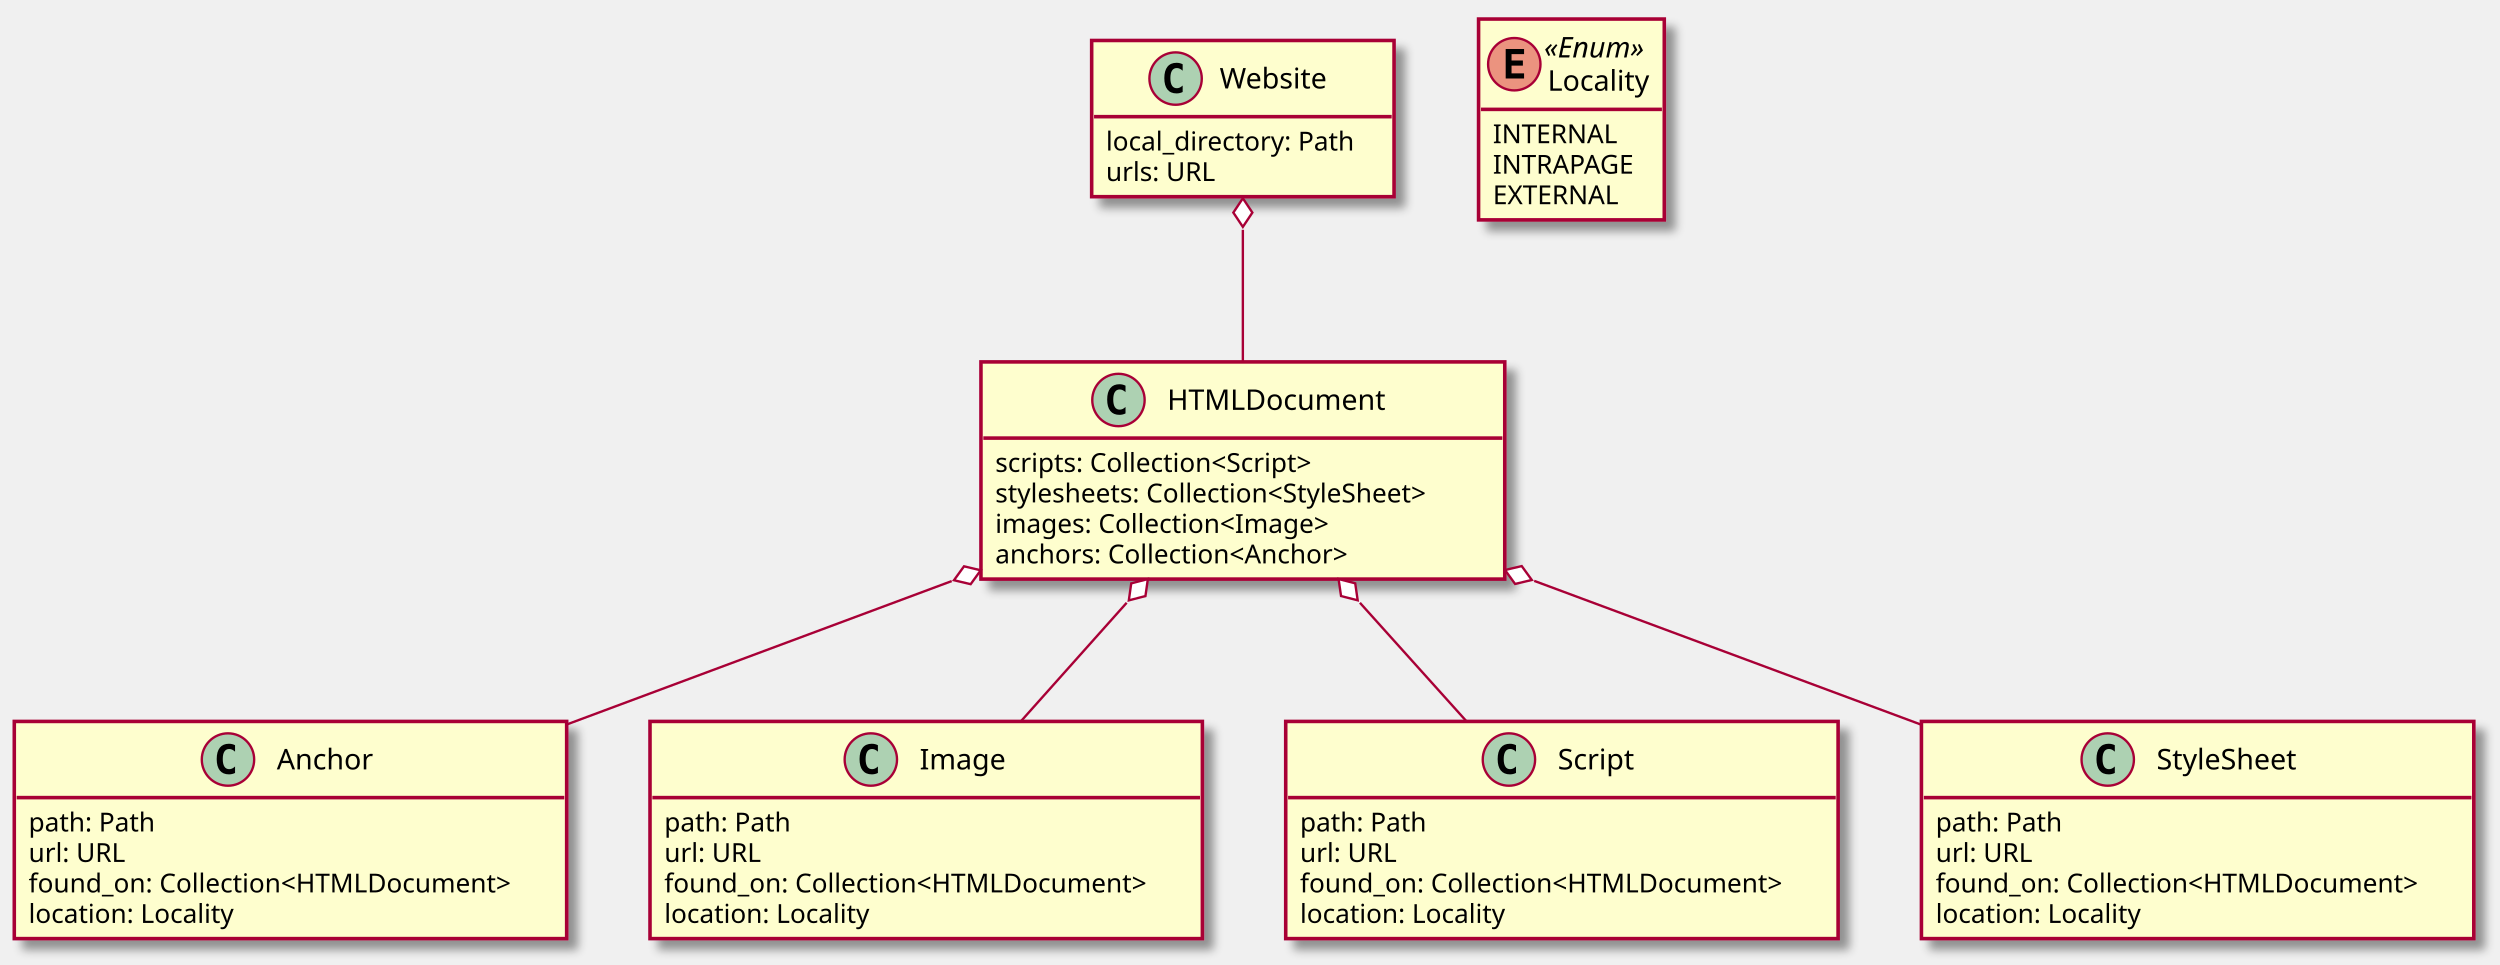
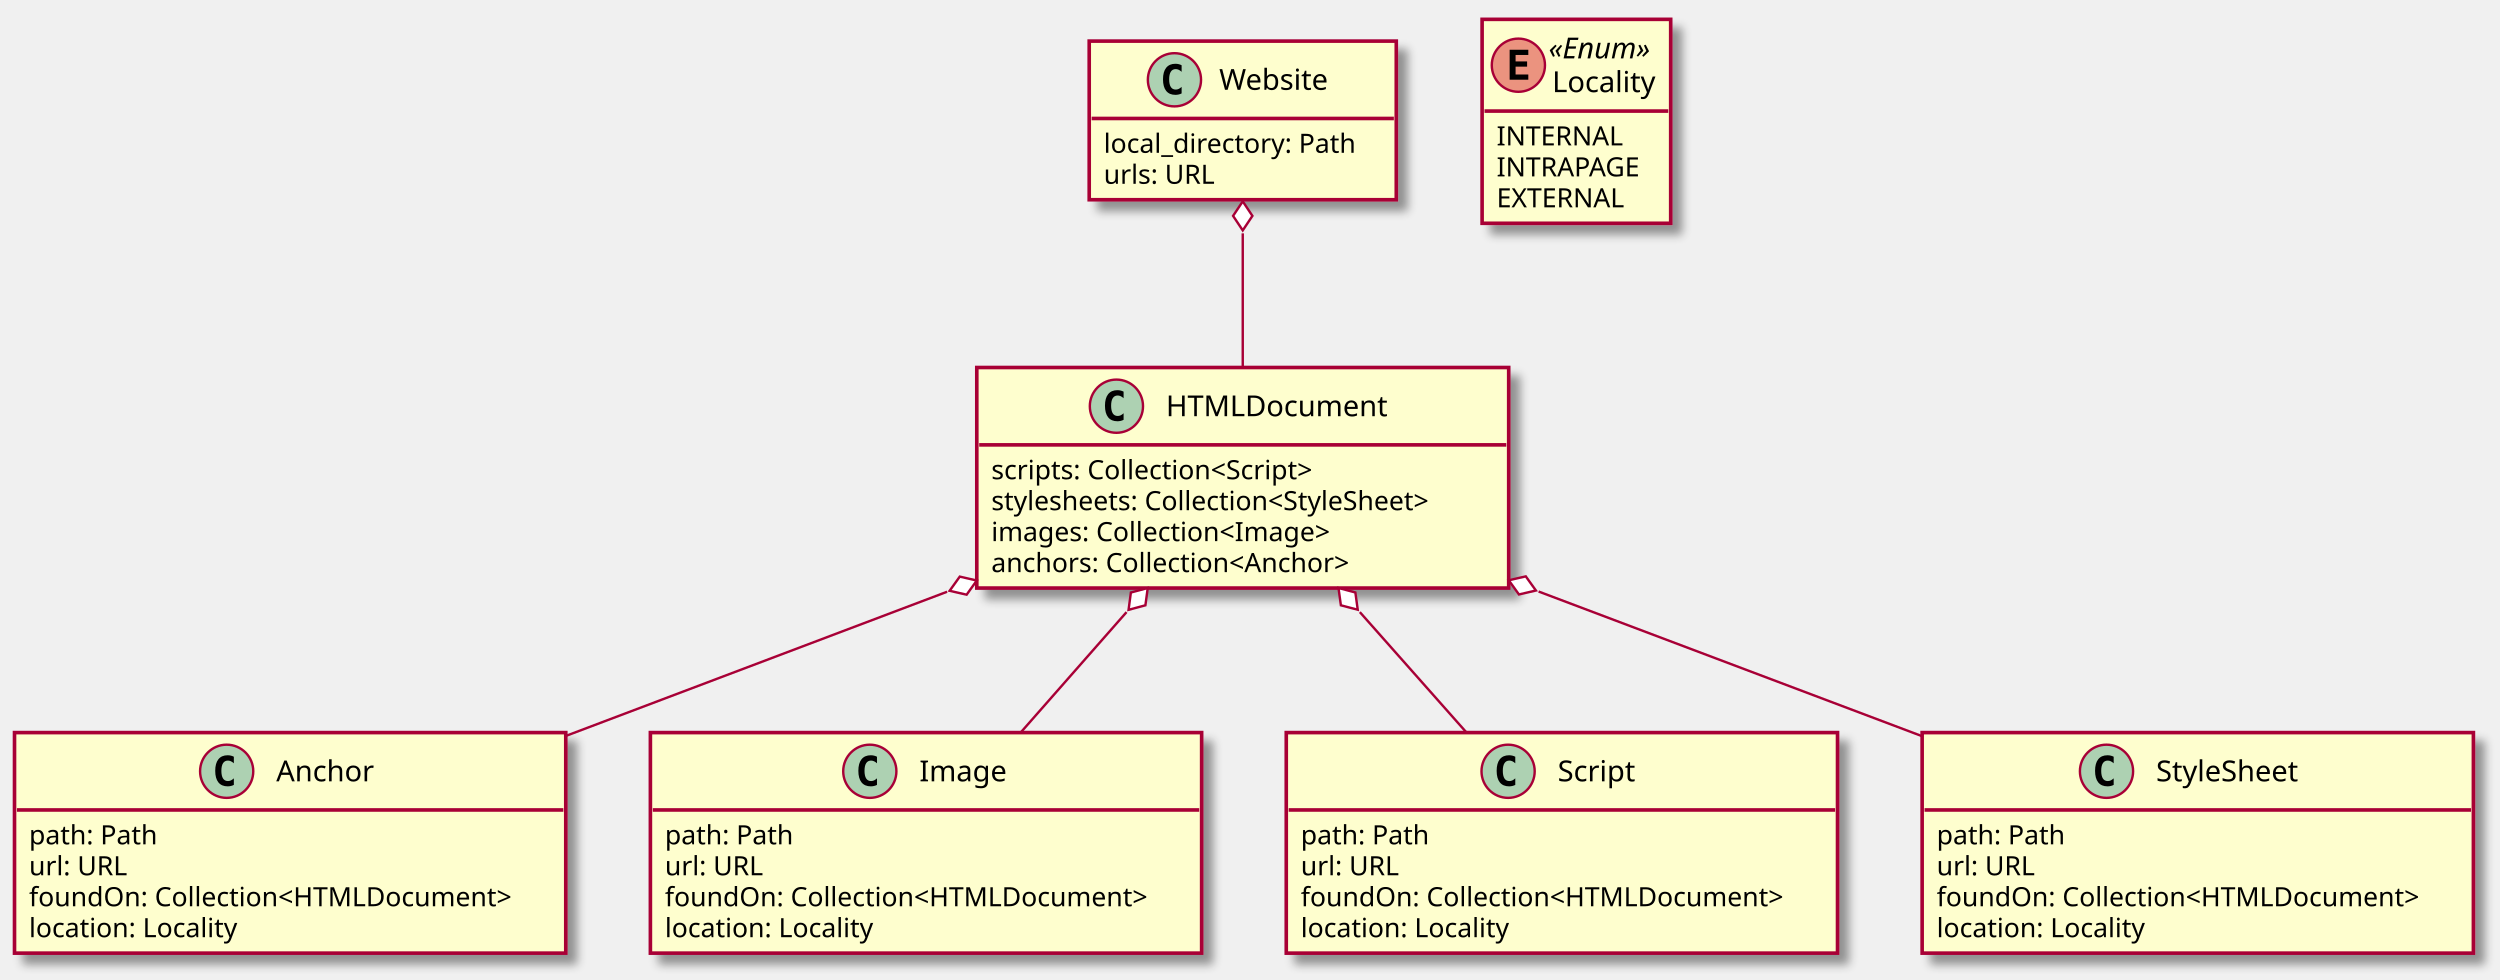
- <svg xmlns="http://www.w3.org/2000/svg" contentScriptType="application/ecmascript" contentStyleType="text/css" height="405px" preserveAspectRatio="none" style="width:1050px;height:405px;" version="1.1" viewBox="0 0 1050 405" width="1050px" zoomAndPan="magnify">
+ <svg xmlns="http://www.w3.org/2000/svg" contentScriptType="application/ecmascript" contentStyleType="text/css" height="405px" preserveAspectRatio="none" style="width:1034px;height:405px;" version="1.1" viewBox="0 0 1034 405" width="1034px" zoomAndPan="magnify">
  <defs>
-     <filter height="300%" id="f1ltht7st9qudm" width="300%" x="-1" y="-1">
+     <filter height="300%" id="f2w4anx3fv7hq" width="300%" x="-1" y="-1">
      <feGaussianBlur result="blurOut" stdDeviation="2.0" />
      <feColorMatrix in="blurOut" result="blurOut2" type="matrix" values="0 0 0 0 0 0 0 0 0 0 0 0 0 0 0 0 0 0 .4 0" />
      <feOffset dx="4.0" dy="4.0" in="blurOut2" result="blurOut3" />
      <feBlend in="SourceGraphic" in2="blurOut3" mode="normal" />
    </filter>
  </defs>
  <g>
-     <rect fill="#FEFECE" filter="url(#f1ltht7st9qudm)" height="65.609" id="Website" style="stroke: #A80036; stroke-width: 1.5;" width="127" x="458.5" y="17" />
-     <ellipse cx="493.75" cy="33" fill="#ADD1B2" rx="11" ry="11" style="stroke: #A80036; stroke-width: 1.0;" />
-     <path d="M496.719,38.641 Q496.141,38.938 495.5,39.078 Q494.859,39.234 494.156,39.234 Q491.656,39.234 490.328,37.594 Q489.016,35.938 489.016,32.812 Q489.016,29.688 490.328,28.031 Q491.656,26.375 494.156,26.375 Q494.859,26.375 495.5,26.531 Q496.156,26.688 496.719,26.984 L496.719,29.703 Q496.094,29.125 495.5,28.859 Q494.906,28.578 494.281,28.578 Q492.938,28.578 492.25,29.656 Q491.562,30.719 491.562,32.812 Q491.562,34.906 492.25,35.984 Q492.938,37.047 494.281,37.047 Q494.906,37.047 495.5,36.781 Q496.094,36.5 496.719,35.922 L496.719,38.641 Z " />
-     <text fill="#000000" font-family="sans-serif" font-size="12" lengthAdjust="spacingAndGlyphs" textLength="50" x="512.25" y="37.154">Website</text>
-     <line style="stroke: #A80036; stroke-width: 1.5;" x1="459.5" x2="584.5" y1="49" y2="49" />
-     <text fill="#000000" font-family="sans-serif" font-size="11" lengthAdjust="spacingAndGlyphs" textLength="115" x="464.5" y="63.21">local_directory: Path</text>
-     <text fill="#000000" font-family="sans-serif" font-size="11" lengthAdjust="spacingAndGlyphs" textLength="51" x="464.5" y="76.015">urls: URL</text>
-     <rect fill="#FEFECE" filter="url(#f1ltht7st9qudm)" height="91.219" id="HTMLDocument" style="stroke: #A80036; stroke-width: 1.5;" width="220" x="412" y="152" />
-     <ellipse cx="469.75" cy="168" fill="#ADD1B2" rx="11" ry="11" style="stroke: #A80036; stroke-width: 1.0;" />
-     <path d="M472.719,173.641 Q472.141,173.938 471.5,174.078 Q470.859,174.234 470.156,174.234 Q467.656,174.234 466.328,172.594 Q465.016,170.938 465.016,167.812 Q465.016,164.688 466.328,163.031 Q467.656,161.375 470.156,161.375 Q470.859,161.375 471.5,161.531 Q472.156,161.688 472.719,161.984 L472.719,164.703 Q472.094,164.125 471.5,163.859 Q470.906,163.578 470.281,163.578 Q468.938,163.578 468.25,164.656 Q467.562,165.719 467.562,167.812 Q467.562,169.906 468.25,170.984 Q468.938,172.047 470.281,172.047 Q470.906,172.047 471.5,171.781 Q472.094,171.5 472.719,170.922 L472.719,173.641 Z " />
-     <text fill="#000000" font-family="sans-serif" font-size="12" lengthAdjust="spacingAndGlyphs" textLength="96" x="490.25" y="172.154">HTMLDocument</text>
-     <line style="stroke: #A80036; stroke-width: 1.5;" x1="413" x2="631" y1="184" y2="184" />
-     <text fill="#000000" font-family="sans-serif" font-size="11" lengthAdjust="spacingAndGlyphs" textLength="153" x="418" y="198.21">scripts: Collection&lt;Script&gt;</text>
-     <text fill="#000000" font-family="sans-serif" font-size="11" lengthAdjust="spacingAndGlyphs" textLength="208" x="418" y="211.015">stylesheets: Collection&lt;StyleSheet&gt;</text>
-     <text fill="#000000" font-family="sans-serif" font-size="11" lengthAdjust="spacingAndGlyphs" textLength="158" x="418" y="223.82">images: Collection&lt;Image&gt;</text>
-     <text fill="#000000" font-family="sans-serif" font-size="11" lengthAdjust="spacingAndGlyphs" textLength="166" x="418" y="236.625">anchors: Collection&lt;Anchor&gt;</text>
-     <rect fill="#FEFECE" filter="url(#f1ltht7st9qudm)" height="91.219" id="Anchor" style="stroke: #A80036; stroke-width: 1.5;" width="232" x="6" y="303" />
-     <ellipse cx="95.75" cy="319" fill="#ADD1B2" rx="11" ry="11" style="stroke: #A80036; stroke-width: 1.0;" />
-     <path d="M98.719,324.641 Q98.141,324.938 97.5,325.078 Q96.859,325.234 96.156,325.234 Q93.656,325.234 92.328,323.594 Q91.016,321.938 91.016,318.812 Q91.016,315.688 92.328,314.031 Q93.656,312.375 96.156,312.375 Q96.859,312.375 97.5,312.531 Q98.156,312.688 98.719,312.984 L98.719,315.703 Q98.094,315.125 97.5,314.859 Q96.906,314.578 96.281,314.578 Q94.938,314.578 94.25,315.656 Q93.562,316.719 93.562,318.812 Q93.562,320.906 94.25,321.984 Q94.938,323.047 96.281,323.047 Q96.906,323.047 97.5,322.781 Q98.094,322.5 98.719,321.922 L98.719,324.641 Z " />
-     <text fill="#000000" font-family="sans-serif" font-size="12" lengthAdjust="spacingAndGlyphs" textLength="44" x="116.25" y="323.154">Anchor</text>
-     <line style="stroke: #A80036; stroke-width: 1.5;" x1="7" x2="237" y1="335" y2="335" />
+     <rect fill="#FEFECE" filter="url(#f2w4anx3fv7hq)" height="65.609" id="Website" style="stroke: #A80036; stroke-width: 1.5;" width="127" x="450.5" y="17" />
+     <ellipse cx="485.75" cy="33" fill="#ADD1B2" rx="11" ry="11" style="stroke: #A80036; stroke-width: 1.0;" />
+     <path d="M488.719,38.641 Q488.141,38.938 487.5,39.078 Q486.859,39.234 486.156,39.234 Q483.656,39.234 482.328,37.594 Q481.016,35.938 481.016,32.812 Q481.016,29.688 482.328,28.031 Q483.656,26.375 486.156,26.375 Q486.859,26.375 487.5,26.531 Q488.156,26.688 488.719,26.984 L488.719,29.703 Q488.094,29.125 487.5,28.859 Q486.906,28.578 486.281,28.578 Q484.938,28.578 484.25,29.656 Q483.562,30.719 483.562,32.812 Q483.562,34.906 484.25,35.984 Q484.938,37.047 486.281,37.047 Q486.906,37.047 487.5,36.781 Q488.094,36.5 488.719,35.922 L488.719,38.641 Z " />
+     <text fill="#000000" font-family="sans-serif" font-size="12" lengthAdjust="spacingAndGlyphs" textLength="50" x="504.25" y="37.154">Website</text>
+     <line style="stroke: #A80036; stroke-width: 1.5;" x1="451.5" x2="576.5" y1="49" y2="49" />
+     <text fill="#000000" font-family="sans-serif" font-size="11" lengthAdjust="spacingAndGlyphs" textLength="115" x="456.5" y="63.21">local_directory: Path</text>
+     <text fill="#000000" font-family="sans-serif" font-size="11" lengthAdjust="spacingAndGlyphs" textLength="51" x="456.5" y="76.015">urls: URL</text>
+     <rect fill="#FEFECE" filter="url(#f2w4anx3fv7hq)" height="91.219" id="HTMLDocument" style="stroke: #A80036; stroke-width: 1.5;" width="220" x="404" y="152" />
+     <ellipse cx="461.75" cy="168" fill="#ADD1B2" rx="11" ry="11" style="stroke: #A80036; stroke-width: 1.0;" />
+     <path d="M464.719,173.641 Q464.141,173.938 463.5,174.078 Q462.859,174.234 462.156,174.234 Q459.656,174.234 458.328,172.594 Q457.016,170.938 457.016,167.812 Q457.016,164.688 458.328,163.031 Q459.656,161.375 462.156,161.375 Q462.859,161.375 463.5,161.531 Q464.156,161.688 464.719,161.984 L464.719,164.703 Q464.094,164.125 463.5,163.859 Q462.906,163.578 462.281,163.578 Q460.938,163.578 460.25,164.656 Q459.562,165.719 459.562,167.812 Q459.562,169.906 460.25,170.984 Q460.938,172.047 462.281,172.047 Q462.906,172.047 463.5,171.781 Q464.094,171.5 464.719,170.922 L464.719,173.641 Z " />
+     <text fill="#000000" font-family="sans-serif" font-size="12" lengthAdjust="spacingAndGlyphs" textLength="96" x="482.25" y="172.154">HTMLDocument</text>
+     <line style="stroke: #A80036; stroke-width: 1.5;" x1="405" x2="623" y1="184" y2="184" />
+     <text fill="#000000" font-family="sans-serif" font-size="11" lengthAdjust="spacingAndGlyphs" textLength="153" x="410" y="198.21">scripts: Collection&lt;Script&gt;</text>
+     <text fill="#000000" font-family="sans-serif" font-size="11" lengthAdjust="spacingAndGlyphs" textLength="208" x="410" y="211.015">stylesheets: Collection&lt;StyleSheet&gt;</text>
+     <text fill="#000000" font-family="sans-serif" font-size="11" lengthAdjust="spacingAndGlyphs" textLength="158" x="410" y="223.82">images: Collection&lt;Image&gt;</text>
+     <text fill="#000000" font-family="sans-serif" font-size="11" lengthAdjust="spacingAndGlyphs" textLength="166" x="410" y="236.625">anchors: Collection&lt;Anchor&gt;</text>
+     <rect fill="#FEFECE" filter="url(#f2w4anx3fv7hq)" height="91.219" id="Anchor" style="stroke: #A80036; stroke-width: 1.5;" width="228" x="6" y="303" />
+     <ellipse cx="93.75" cy="319" fill="#ADD1B2" rx="11" ry="11" style="stroke: #A80036; stroke-width: 1.0;" />
+     <path d="M96.719,324.641 Q96.141,324.938 95.5,325.078 Q94.859,325.234 94.156,325.234 Q91.656,325.234 90.328,323.594 Q89.016,321.938 89.016,318.812 Q89.016,315.688 90.328,314.031 Q91.656,312.375 94.156,312.375 Q94.859,312.375 95.5,312.531 Q96.156,312.688 96.719,312.984 L96.719,315.703 Q96.094,315.125 95.5,314.859 Q94.906,314.578 94.281,314.578 Q92.938,314.578 92.25,315.656 Q91.562,316.719 91.562,318.812 Q91.562,320.906 92.25,321.984 Q92.938,323.047 94.281,323.047 Q94.906,323.047 95.5,322.781 Q96.094,322.5 96.719,321.922 L96.719,324.641 Z " />
+     <text fill="#000000" font-family="sans-serif" font-size="12" lengthAdjust="spacingAndGlyphs" textLength="44" x="114.25" y="323.154">Anchor</text>
+     <line style="stroke: #A80036; stroke-width: 1.5;" x1="7" x2="233" y1="335" y2="335" />
    <text fill="#000000" font-family="sans-serif" font-size="11" lengthAdjust="spacingAndGlyphs" textLength="58" x="12" y="349.21">path: Path</text>
    <text fill="#000000" font-family="sans-serif" font-size="11" lengthAdjust="spacingAndGlyphs" textLength="44" x="12" y="362.015">url: URL</text>
-     <text fill="#000000" font-family="sans-serif" font-size="11" lengthAdjust="spacingAndGlyphs" textLength="220" x="12" y="374.82">found_on: Collection&lt;HTMLDocument&gt;</text>
+     <text fill="#000000" font-family="sans-serif" font-size="11" lengthAdjust="spacingAndGlyphs" textLength="216" x="12" y="374.82">foundOn: Collection&lt;HTMLDocument&gt;</text>
    <text fill="#000000" font-family="sans-serif" font-size="11" lengthAdjust="spacingAndGlyphs" textLength="94" x="12" y="387.625">location: Locality</text>
-     <rect fill="#FEFECE" filter="url(#f1ltht7st9qudm)" height="91.219" id="Image" style="stroke: #A80036; stroke-width: 1.5;" width="232" x="273" y="303" />
-     <ellipse cx="365.75" cy="319" fill="#ADD1B2" rx="11" ry="11" style="stroke: #A80036; stroke-width: 1.0;" />
-     <path d="M368.719,324.641 Q368.141,324.938 367.5,325.078 Q366.859,325.234 366.156,325.234 Q363.656,325.234 362.328,323.594 Q361.016,321.938 361.016,318.812 Q361.016,315.688 362.328,314.031 Q363.656,312.375 366.156,312.375 Q366.859,312.375 367.5,312.531 Q368.156,312.688 368.719,312.984 L368.719,315.703 Q368.094,315.125 367.5,314.859 Q366.906,314.578 366.281,314.578 Q364.938,314.578 364.25,315.656 Q363.562,316.719 363.562,318.812 Q363.562,320.906 364.25,321.984 Q364.938,323.047 366.281,323.047 Q366.906,323.047 367.5,322.781 Q368.094,322.5 368.719,321.922 L368.719,324.641 Z " />
-     <text fill="#000000" font-family="sans-serif" font-size="12" lengthAdjust="spacingAndGlyphs" textLength="38" x="386.25" y="323.154">Image</text>
-     <line style="stroke: #A80036; stroke-width: 1.5;" x1="274" x2="504" y1="335" y2="335" />
-     <text fill="#000000" font-family="sans-serif" font-size="11" lengthAdjust="spacingAndGlyphs" textLength="58" x="279" y="349.21">path: Path</text>
-     <text fill="#000000" font-family="sans-serif" font-size="11" lengthAdjust="spacingAndGlyphs" textLength="44" x="279" y="362.015">url: URL</text>
-     <text fill="#000000" font-family="sans-serif" font-size="11" lengthAdjust="spacingAndGlyphs" textLength="220" x="279" y="374.82">found_on: Collection&lt;HTMLDocument&gt;</text>
-     <text fill="#000000" font-family="sans-serif" font-size="11" lengthAdjust="spacingAndGlyphs" textLength="94" x="279" y="387.625">location: Locality</text>
-     <rect fill="#FEFECE" filter="url(#f1ltht7st9qudm)" height="91.219" id="Script" style="stroke: #A80036; stroke-width: 1.5;" width="232" x="540" y="303" />
-     <ellipse cx="633.75" cy="319" fill="#ADD1B2" rx="11" ry="11" style="stroke: #A80036; stroke-width: 1.0;" />
-     <path d="M636.719,324.641 Q636.141,324.938 635.5,325.078 Q634.859,325.234 634.156,325.234 Q631.656,325.234 630.328,323.594 Q629.016,321.938 629.016,318.812 Q629.016,315.688 630.328,314.031 Q631.656,312.375 634.156,312.375 Q634.859,312.375 635.5,312.531 Q636.156,312.688 636.719,312.984 L636.719,315.703 Q636.094,315.125 635.5,314.859 Q634.906,314.578 634.281,314.578 Q632.938,314.578 632.25,315.656 Q631.562,316.719 631.562,318.812 Q631.562,320.906 632.25,321.984 Q632.938,323.047 634.281,323.047 Q634.906,323.047 635.5,322.781 Q636.094,322.5 636.719,321.922 L636.719,324.641 Z " />
-     <text fill="#000000" font-family="sans-serif" font-size="12" lengthAdjust="spacingAndGlyphs" textLength="36" x="654.25" y="323.154">Script</text>
-     <line style="stroke: #A80036; stroke-width: 1.5;" x1="541" x2="771" y1="335" y2="335" />
-     <text fill="#000000" font-family="sans-serif" font-size="11" lengthAdjust="spacingAndGlyphs" textLength="58" x="546" y="349.21">path: Path</text>
-     <text fill="#000000" font-family="sans-serif" font-size="11" lengthAdjust="spacingAndGlyphs" textLength="44" x="546" y="362.015">url: URL</text>
-     <text fill="#000000" font-family="sans-serif" font-size="11" lengthAdjust="spacingAndGlyphs" textLength="220" x="546" y="374.82">found_on: Collection&lt;HTMLDocument&gt;</text>
-     <text fill="#000000" font-family="sans-serif" font-size="11" lengthAdjust="spacingAndGlyphs" textLength="94" x="546" y="387.625">location: Locality</text>
-     <rect fill="#FEFECE" filter="url(#f1ltht7st9qudm)" height="91.219" id="StyleSheet" style="stroke: #A80036; stroke-width: 1.5;" width="232" x="807" y="303" />
-     <ellipse cx="885.25" cy="319" fill="#ADD1B2" rx="11" ry="11" style="stroke: #A80036; stroke-width: 1.0;" />
-     <path d="M888.219,324.641 Q887.641,324.938 887,325.078 Q886.359,325.234 885.656,325.234 Q883.156,325.234 881.828,323.594 Q880.516,321.938 880.516,318.812 Q880.516,315.688 881.828,314.031 Q883.156,312.375 885.656,312.375 Q886.359,312.375 887,312.531 Q887.656,312.688 888.219,312.984 L888.219,315.703 Q887.594,315.125 887,314.859 Q886.406,314.578 885.781,314.578 Q884.438,314.578 883.75,315.656 Q883.062,316.719 883.062,318.812 Q883.062,320.906 883.75,321.984 Q884.438,323.047 885.781,323.047 Q886.406,323.047 887,322.781 Q887.594,322.5 888.219,321.922 L888.219,324.641 Z " />
-     <text fill="#000000" font-family="sans-serif" font-size="12" lengthAdjust="spacingAndGlyphs" textLength="67" x="905.75" y="323.154">StyleSheet</text>
-     <line style="stroke: #A80036; stroke-width: 1.5;" x1="808" x2="1038" y1="335" y2="335" />
-     <text fill="#000000" font-family="sans-serif" font-size="11" lengthAdjust="spacingAndGlyphs" textLength="58" x="813" y="349.21">path: Path</text>
-     <text fill="#000000" font-family="sans-serif" font-size="11" lengthAdjust="spacingAndGlyphs" textLength="44" x="813" y="362.015">url: URL</text>
-     <text fill="#000000" font-family="sans-serif" font-size="11" lengthAdjust="spacingAndGlyphs" textLength="220" x="813" y="374.82">found_on: Collection&lt;HTMLDocument&gt;</text>
-     <text fill="#000000" font-family="sans-serif" font-size="11" lengthAdjust="spacingAndGlyphs" textLength="94" x="813" y="387.625">location: Locality</text>
-     <rect fill="#FEFECE" filter="url(#f1ltht7st9qudm)" height="84.352" id="Locality" style="stroke: #A80036; stroke-width: 1.5;" width="78" x="621" y="8" />
-     <ellipse cx="636" cy="26.969" fill="#EB937F" rx="11" ry="11" style="stroke: #A80036; stroke-width: 1.0;" />
-     <path d="M640.109,32.969 L632.391,32.969 L632.391,20.578 L640.109,20.578 L640.109,22.734 L634.844,22.734 L634.844,25.406 L639.609,25.406 L639.609,27.562 L634.844,27.562 L634.844,30.812 L640.109,30.812 L640.109,32.969 Z " />
-     <text fill="#000000" font-family="sans-serif" font-size="12" font-style="italic" lengthAdjust="spacingAndGlyphs" textLength="49" x="648.5" y="24.139">«Enum»</text>
-     <text fill="#000000" font-family="sans-serif" font-size="12" lengthAdjust="spacingAndGlyphs" textLength="46" x="650" y="38.107">Locality</text>
-     <line style="stroke: #A80036; stroke-width: 1.5;" x1="622" x2="698" y1="45.938" y2="45.938" />
-     <text fill="#000000" font-family="sans-serif" font-size="11" lengthAdjust="spacingAndGlyphs" textLength="53" x="627" y="60.148">INTERNAL</text>
-     <text fill="#000000" font-family="sans-serif" font-size="11" lengthAdjust="spacingAndGlyphs" textLength="62" x="627" y="72.953">INTRAPAGE</text>
-     <text fill="#000000" font-family="sans-serif" font-size="11" lengthAdjust="spacingAndGlyphs" textLength="56" x="627" y="85.757">EXTERNAL</text>
-     <path d="M522,96.515 C522,114.167 522,134.319 522,151.884 " fill="none" id="Website&lt;-HTMLDocument" style="stroke: #A80036; stroke-width: 1.0;" />
-     <polygon fill="#FFFFFF" points="522,83.291,518,89.291,522,95.291,526,89.291,522,83.291" style="stroke: #A80036; stroke-width: 1.0;" />
-     <path d="M473.202,253.168 C458.62,269.504 442.814,287.212 428.876,302.827 " fill="none" id="HTMLDocument&lt;-Image" style="stroke: #A80036; stroke-width: 1.0;" />
-     <polygon fill="#FFFFFF" points="482.096,243.205,475.116,245.018,474.105,252.157,481.085,250.345,482.096,243.205" style="stroke: #A80036; stroke-width: 1.0;" />
-     <path d="M571.165,253.168 C585.856,269.504 601.781,287.212 615.824,302.827 " fill="none" id="HTMLDocument&lt;-Script" style="stroke: #A80036; stroke-width: 1.0;" />
-     <polygon fill="#FFFFFF" points="562.204,243.205,563.242,250.341,570.228,252.127,569.19,244.991,562.204,243.205" style="stroke: #A80036; stroke-width: 1.0;" />
-     <path d="M644.361,243.966 C696.015,263.159 755.87,285.399 806.835,304.337 " fill="none" id="HTMLDocument&lt;-StyleSheet" style="stroke: #A80036; stroke-width: 1.0;" />
-     <polygon fill="#FFFFFF" points="632.105,239.412,636.336,245.251,643.354,243.591,639.122,237.752,632.105,239.412" style="stroke: #A80036; stroke-width: 1.0;" />
-     <path d="M399.707,244.054 C348.306,263.201 288.796,285.368 238.081,304.26 " fill="none" id="HTMLDocument&lt;-Anchor" style="stroke: #A80036; stroke-width: 1.0;" />
-     <polygon fill="#FFFFFF" points="411.904,239.511,404.885,237.857,400.659,243.7,407.678,245.354,411.904,239.511" style="stroke: #A80036; stroke-width: 1.0;" />
+     <rect fill="#FEFECE" filter="url(#f2w4anx3fv7hq)" height="91.219" id="Image" style="stroke: #A80036; stroke-width: 1.5;" width="228" x="269" y="303" />
+     <ellipse cx="359.75" cy="319" fill="#ADD1B2" rx="11" ry="11" style="stroke: #A80036; stroke-width: 1.0;" />
+     <path d="M362.719,324.641 Q362.141,324.938 361.5,325.078 Q360.859,325.234 360.156,325.234 Q357.656,325.234 356.328,323.594 Q355.016,321.938 355.016,318.812 Q355.016,315.688 356.328,314.031 Q357.656,312.375 360.156,312.375 Q360.859,312.375 361.5,312.531 Q362.156,312.688 362.719,312.984 L362.719,315.703 Q362.094,315.125 361.5,314.859 Q360.906,314.578 360.281,314.578 Q358.938,314.578 358.25,315.656 Q357.562,316.719 357.562,318.812 Q357.562,320.906 358.25,321.984 Q358.938,323.047 360.281,323.047 Q360.906,323.047 361.5,322.781 Q362.094,322.5 362.719,321.922 L362.719,324.641 Z " />
+     <text fill="#000000" font-family="sans-serif" font-size="12" lengthAdjust="spacingAndGlyphs" textLength="38" x="380.25" y="323.154">Image</text>
+     <line style="stroke: #A80036; stroke-width: 1.5;" x1="270" x2="496" y1="335" y2="335" />
+     <text fill="#000000" font-family="sans-serif" font-size="11" lengthAdjust="spacingAndGlyphs" textLength="58" x="275" y="349.21">path: Path</text>
+     <text fill="#000000" font-family="sans-serif" font-size="11" lengthAdjust="spacingAndGlyphs" textLength="44" x="275" y="362.015">url: URL</text>
+     <text fill="#000000" font-family="sans-serif" font-size="11" lengthAdjust="spacingAndGlyphs" textLength="216" x="275" y="374.82">foundOn: Collection&lt;HTMLDocument&gt;</text>
+     <text fill="#000000" font-family="sans-serif" font-size="11" lengthAdjust="spacingAndGlyphs" textLength="94" x="275" y="387.625">location: Locality</text>
+     <rect fill="#FEFECE" filter="url(#f2w4anx3fv7hq)" height="91.219" id="Script" style="stroke: #A80036; stroke-width: 1.5;" width="228" x="532" y="303" />
+     <ellipse cx="623.75" cy="319" fill="#ADD1B2" rx="11" ry="11" style="stroke: #A80036; stroke-width: 1.0;" />
+     <path d="M626.719,324.641 Q626.141,324.938 625.5,325.078 Q624.859,325.234 624.156,325.234 Q621.656,325.234 620.328,323.594 Q619.016,321.938 619.016,318.812 Q619.016,315.688 620.328,314.031 Q621.656,312.375 624.156,312.375 Q624.859,312.375 625.5,312.531 Q626.156,312.688 626.719,312.984 L626.719,315.703 Q626.094,315.125 625.5,314.859 Q624.906,314.578 624.281,314.578 Q622.938,314.578 622.25,315.656 Q621.562,316.719 621.562,318.812 Q621.562,320.906 622.25,321.984 Q622.938,323.047 624.281,323.047 Q624.906,323.047 625.5,322.781 Q626.094,322.5 626.719,321.922 L626.719,324.641 Z " />
+     <text fill="#000000" font-family="sans-serif" font-size="12" lengthAdjust="spacingAndGlyphs" textLength="36" x="644.25" y="323.154">Script</text>
+     <line style="stroke: #A80036; stroke-width: 1.5;" x1="533" x2="759" y1="335" y2="335" />
+     <text fill="#000000" font-family="sans-serif" font-size="11" lengthAdjust="spacingAndGlyphs" textLength="58" x="538" y="349.21">path: Path</text>
+     <text fill="#000000" font-family="sans-serif" font-size="11" lengthAdjust="spacingAndGlyphs" textLength="44" x="538" y="362.015">url: URL</text>
+     <text fill="#000000" font-family="sans-serif" font-size="11" lengthAdjust="spacingAndGlyphs" textLength="216" x="538" y="374.82">foundOn: Collection&lt;HTMLDocument&gt;</text>
+     <text fill="#000000" font-family="sans-serif" font-size="11" lengthAdjust="spacingAndGlyphs" textLength="94" x="538" y="387.625">location: Locality</text>
+     <rect fill="#FEFECE" filter="url(#f2w4anx3fv7hq)" height="91.219" id="StyleSheet" style="stroke: #A80036; stroke-width: 1.5;" width="228" x="795" y="303" />
+     <ellipse cx="871.25" cy="319" fill="#ADD1B2" rx="11" ry="11" style="stroke: #A80036; stroke-width: 1.0;" />
+     <path d="M874.219,324.641 Q873.641,324.938 873,325.078 Q872.359,325.234 871.656,325.234 Q869.156,325.234 867.828,323.594 Q866.516,321.938 866.516,318.812 Q866.516,315.688 867.828,314.031 Q869.156,312.375 871.656,312.375 Q872.359,312.375 873,312.531 Q873.656,312.688 874.219,312.984 L874.219,315.703 Q873.594,315.125 873,314.859 Q872.406,314.578 871.781,314.578 Q870.438,314.578 869.75,315.656 Q869.062,316.719 869.062,318.812 Q869.062,320.906 869.75,321.984 Q870.438,323.047 871.781,323.047 Q872.406,323.047 873,322.781 Q873.594,322.5 874.219,321.922 L874.219,324.641 Z " />
+     <text fill="#000000" font-family="sans-serif" font-size="12" lengthAdjust="spacingAndGlyphs" textLength="67" x="891.75" y="323.154">StyleSheet</text>
+     <line style="stroke: #A80036; stroke-width: 1.5;" x1="796" x2="1022" y1="335" y2="335" />
+     <text fill="#000000" font-family="sans-serif" font-size="11" lengthAdjust="spacingAndGlyphs" textLength="58" x="801" y="349.21">path: Path</text>
+     <text fill="#000000" font-family="sans-serif" font-size="11" lengthAdjust="spacingAndGlyphs" textLength="44" x="801" y="362.015">url: URL</text>
+     <text fill="#000000" font-family="sans-serif" font-size="11" lengthAdjust="spacingAndGlyphs" textLength="216" x="801" y="374.82">foundOn: Collection&lt;HTMLDocument&gt;</text>
+     <text fill="#000000" font-family="sans-serif" font-size="11" lengthAdjust="spacingAndGlyphs" textLength="94" x="801" y="387.625">location: Locality</text>
+     <rect fill="#FEFECE" filter="url(#f2w4anx3fv7hq)" height="84.352" id="Locality" style="stroke: #A80036; stroke-width: 1.5;" width="78" x="613" y="8" />
+     <ellipse cx="628" cy="26.969" fill="#EB937F" rx="11" ry="11" style="stroke: #A80036; stroke-width: 1.0;" />
+     <path d="M632.109,32.969 L624.391,32.969 L624.391,20.578 L632.109,20.578 L632.109,22.734 L626.844,22.734 L626.844,25.406 L631.609,25.406 L631.609,27.562 L626.844,27.562 L626.844,30.812 L632.109,30.812 L632.109,32.969 Z " />
+     <text fill="#000000" font-family="sans-serif" font-size="12" font-style="italic" lengthAdjust="spacingAndGlyphs" textLength="49" x="640.5" y="24.139">«Enum»</text>
+     <text fill="#000000" font-family="sans-serif" font-size="12" lengthAdjust="spacingAndGlyphs" textLength="46" x="642" y="38.107">Locality</text>
+     <line style="stroke: #A80036; stroke-width: 1.5;" x1="614" x2="690" y1="45.938" y2="45.938" />
+     <text fill="#000000" font-family="sans-serif" font-size="11" lengthAdjust="spacingAndGlyphs" textLength="53" x="619" y="60.148">INTERNAL</text>
+     <text fill="#000000" font-family="sans-serif" font-size="11" lengthAdjust="spacingAndGlyphs" textLength="62" x="619" y="72.953">INTRAPAGE</text>
+     <text fill="#000000" font-family="sans-serif" font-size="11" lengthAdjust="spacingAndGlyphs" textLength="56" x="619" y="85.757">EXTERNAL</text>
+     <path d="M514,96.515 C514,114.167 514,134.319 514,151.884 " fill="none" id="Website&lt;-HTMLDocument" style="stroke: #A80036; stroke-width: 1.0;" />
+     <polygon fill="#FFFFFF" points="514,83.291,510,89.291,514,95.291,518,89.291,514,83.291" style="stroke: #A80036; stroke-width: 1.0;" />
+     <path d="M465.936,253.168 C451.574,269.504 436.005,287.212 422.277,302.827 " fill="none" id="HTMLDocument&lt;-Image" style="stroke: #A80036; stroke-width: 1.0;" />
+     <polygon fill="#FFFFFF" points="474.696,243.205,467.73,245.07,466.773,252.217,473.739,250.352,474.696,243.205" style="stroke: #A80036; stroke-width: 1.0;" />
+     <path d="M562.431,253.168 C576.903,269.504 592.591,287.212 606.424,302.827 " fill="none" id="HTMLDocument&lt;-Script" style="stroke: #A80036; stroke-width: 1.0;" />
+     <polygon fill="#FFFFFF" points="553.604,243.205,554.589,250.349,561.562,252.187,560.577,245.043,553.604,243.205" style="stroke: #A80036; stroke-width: 1.0;" />
+     <path d="M636.359,244.656 C686.878,263.712 745.106,285.677 794.745,304.401 " fill="none" id="HTMLDocument&lt;-StyleSheet" style="stroke: #A80036; stroke-width: 1.0;" />
+     <polygon fill="#FFFFFF" points="624.03,240.005,628.232,245.865,635.258,244.241,631.056,238.38,624.03,240.005" style="stroke: #A80036; stroke-width: 1.0;" />
+     <path d="M391.717,244.744 C341.448,263.754 283.56,285.646 234.166,304.326 " fill="none" id="HTMLDocument&lt;-Anchor" style="stroke: #A80036; stroke-width: 1.0;" />
+     <polygon fill="#FFFFFF" points="403.987,240.104,396.96,238.485,392.763,244.349,399.79,245.968,403.987,240.104" style="stroke: #A80036; stroke-width: 1.0;" />
  </g>
</svg>
